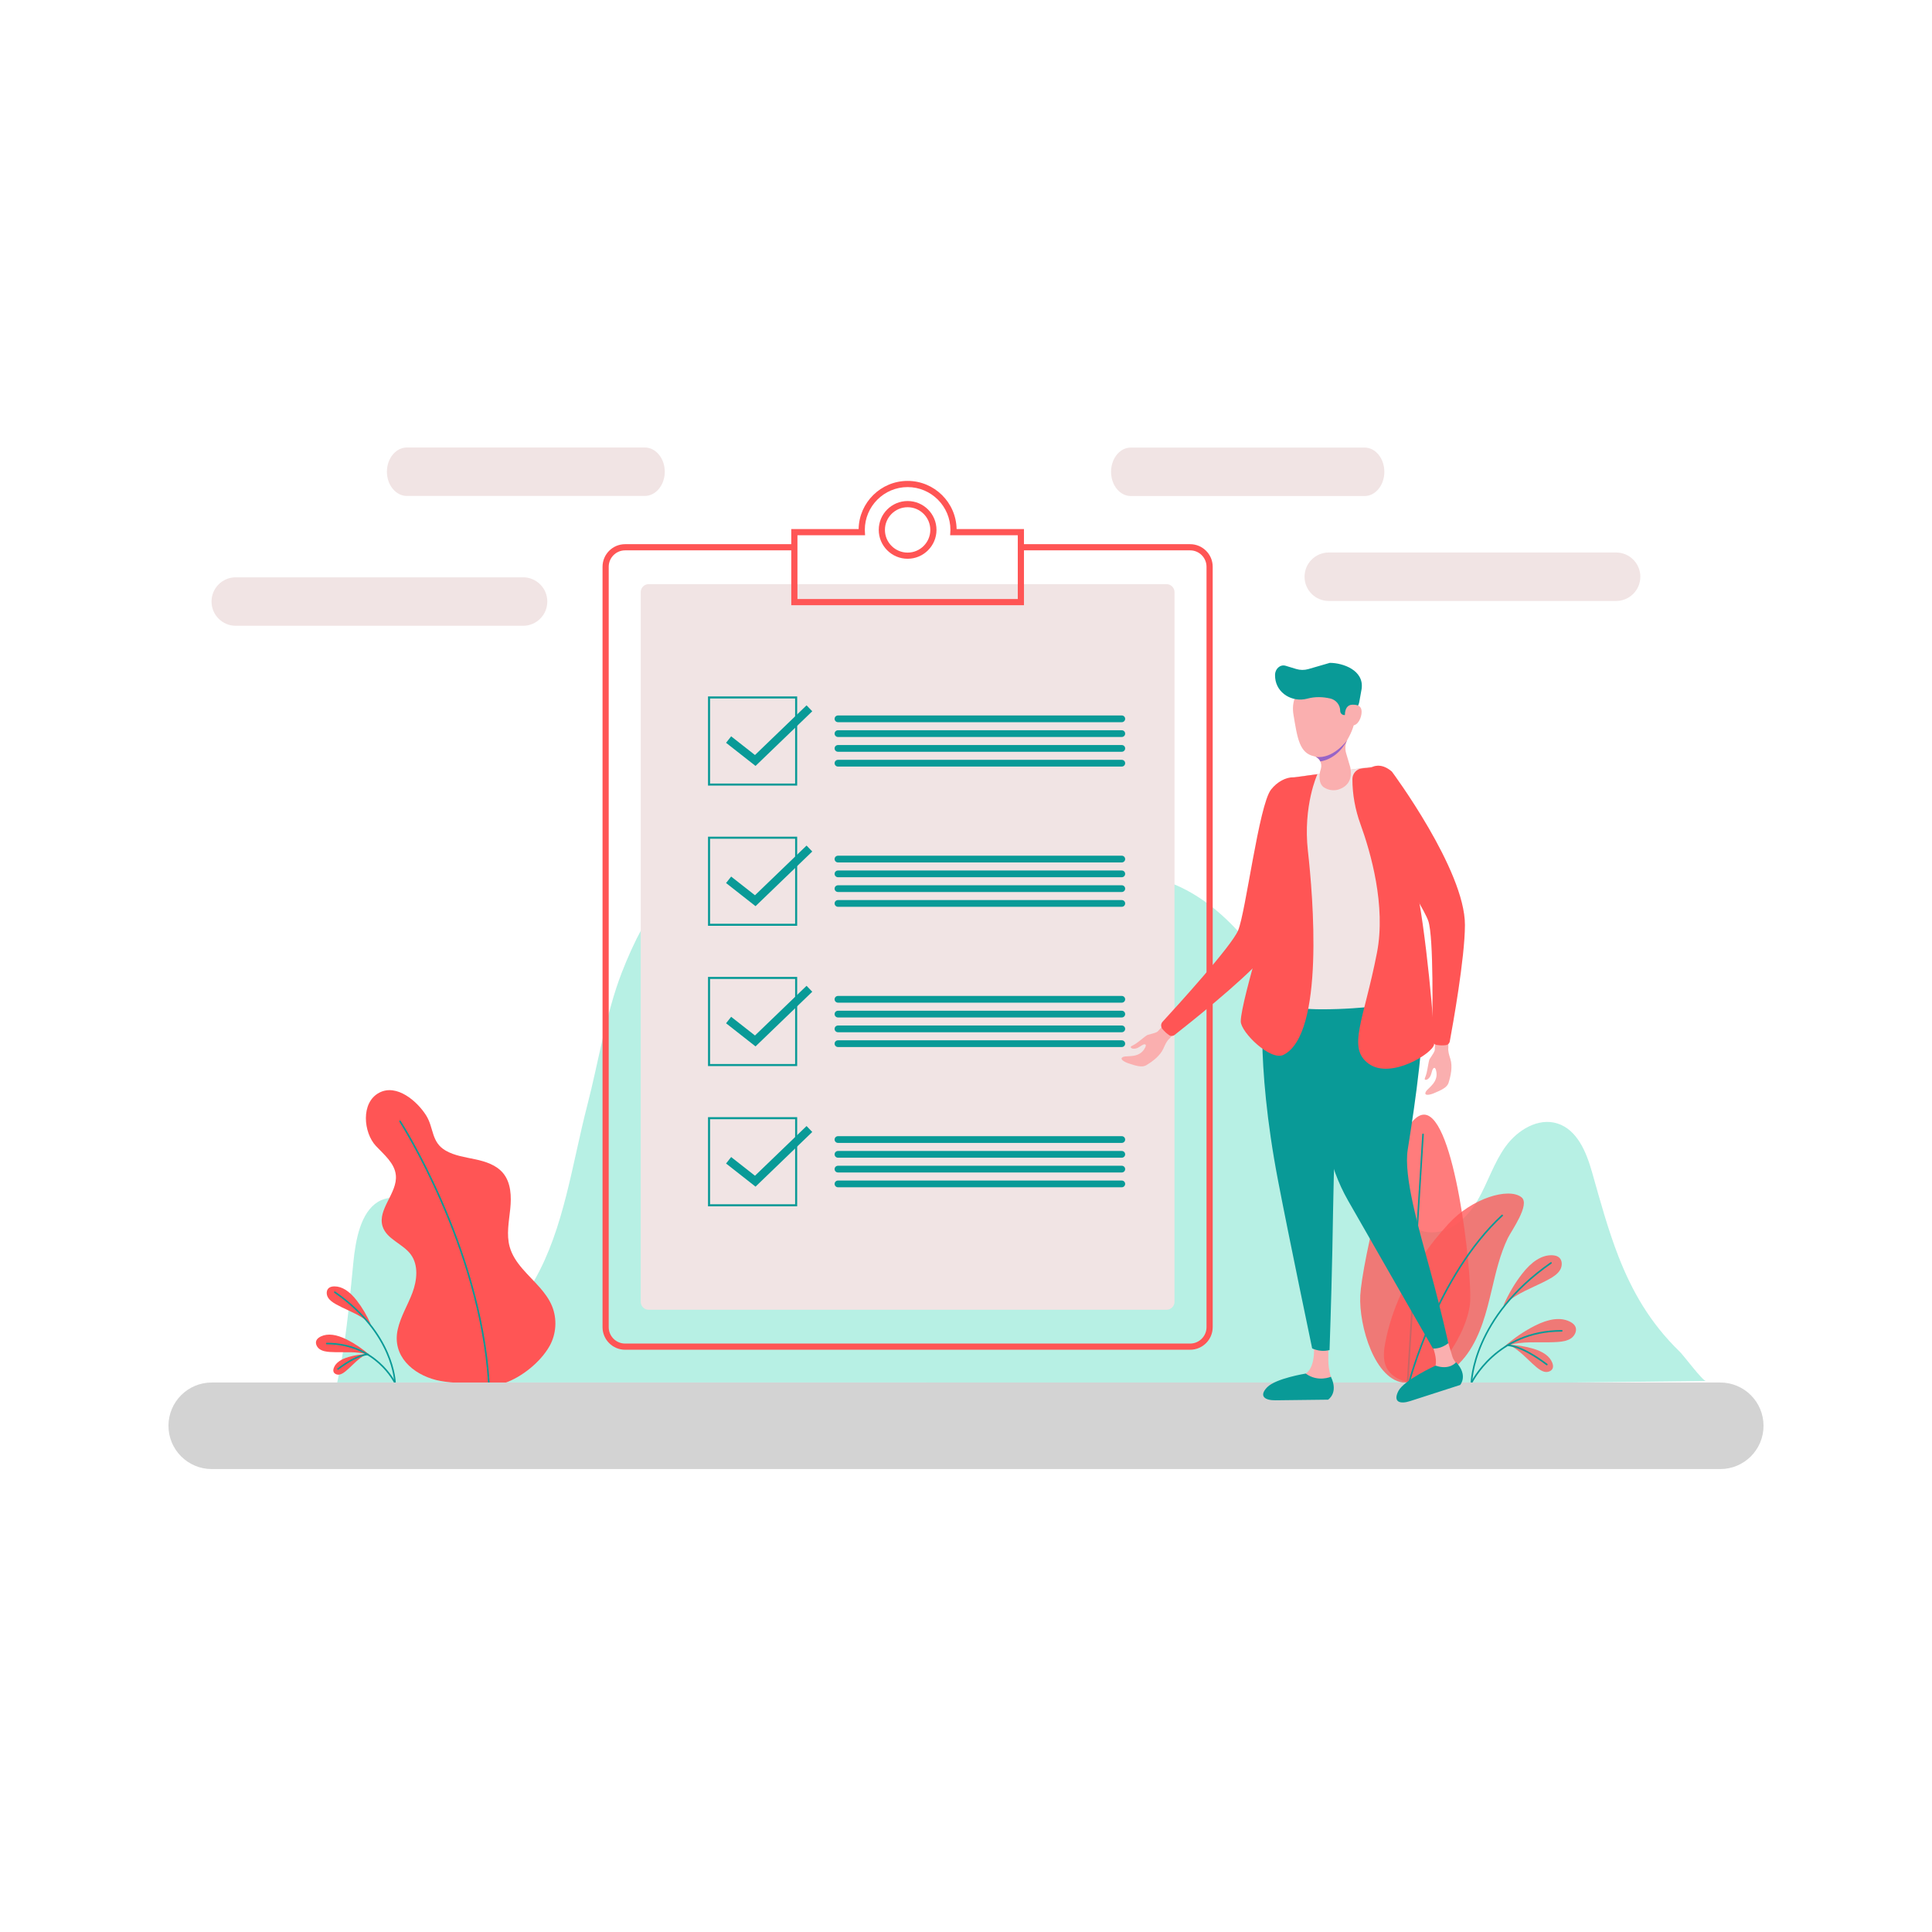
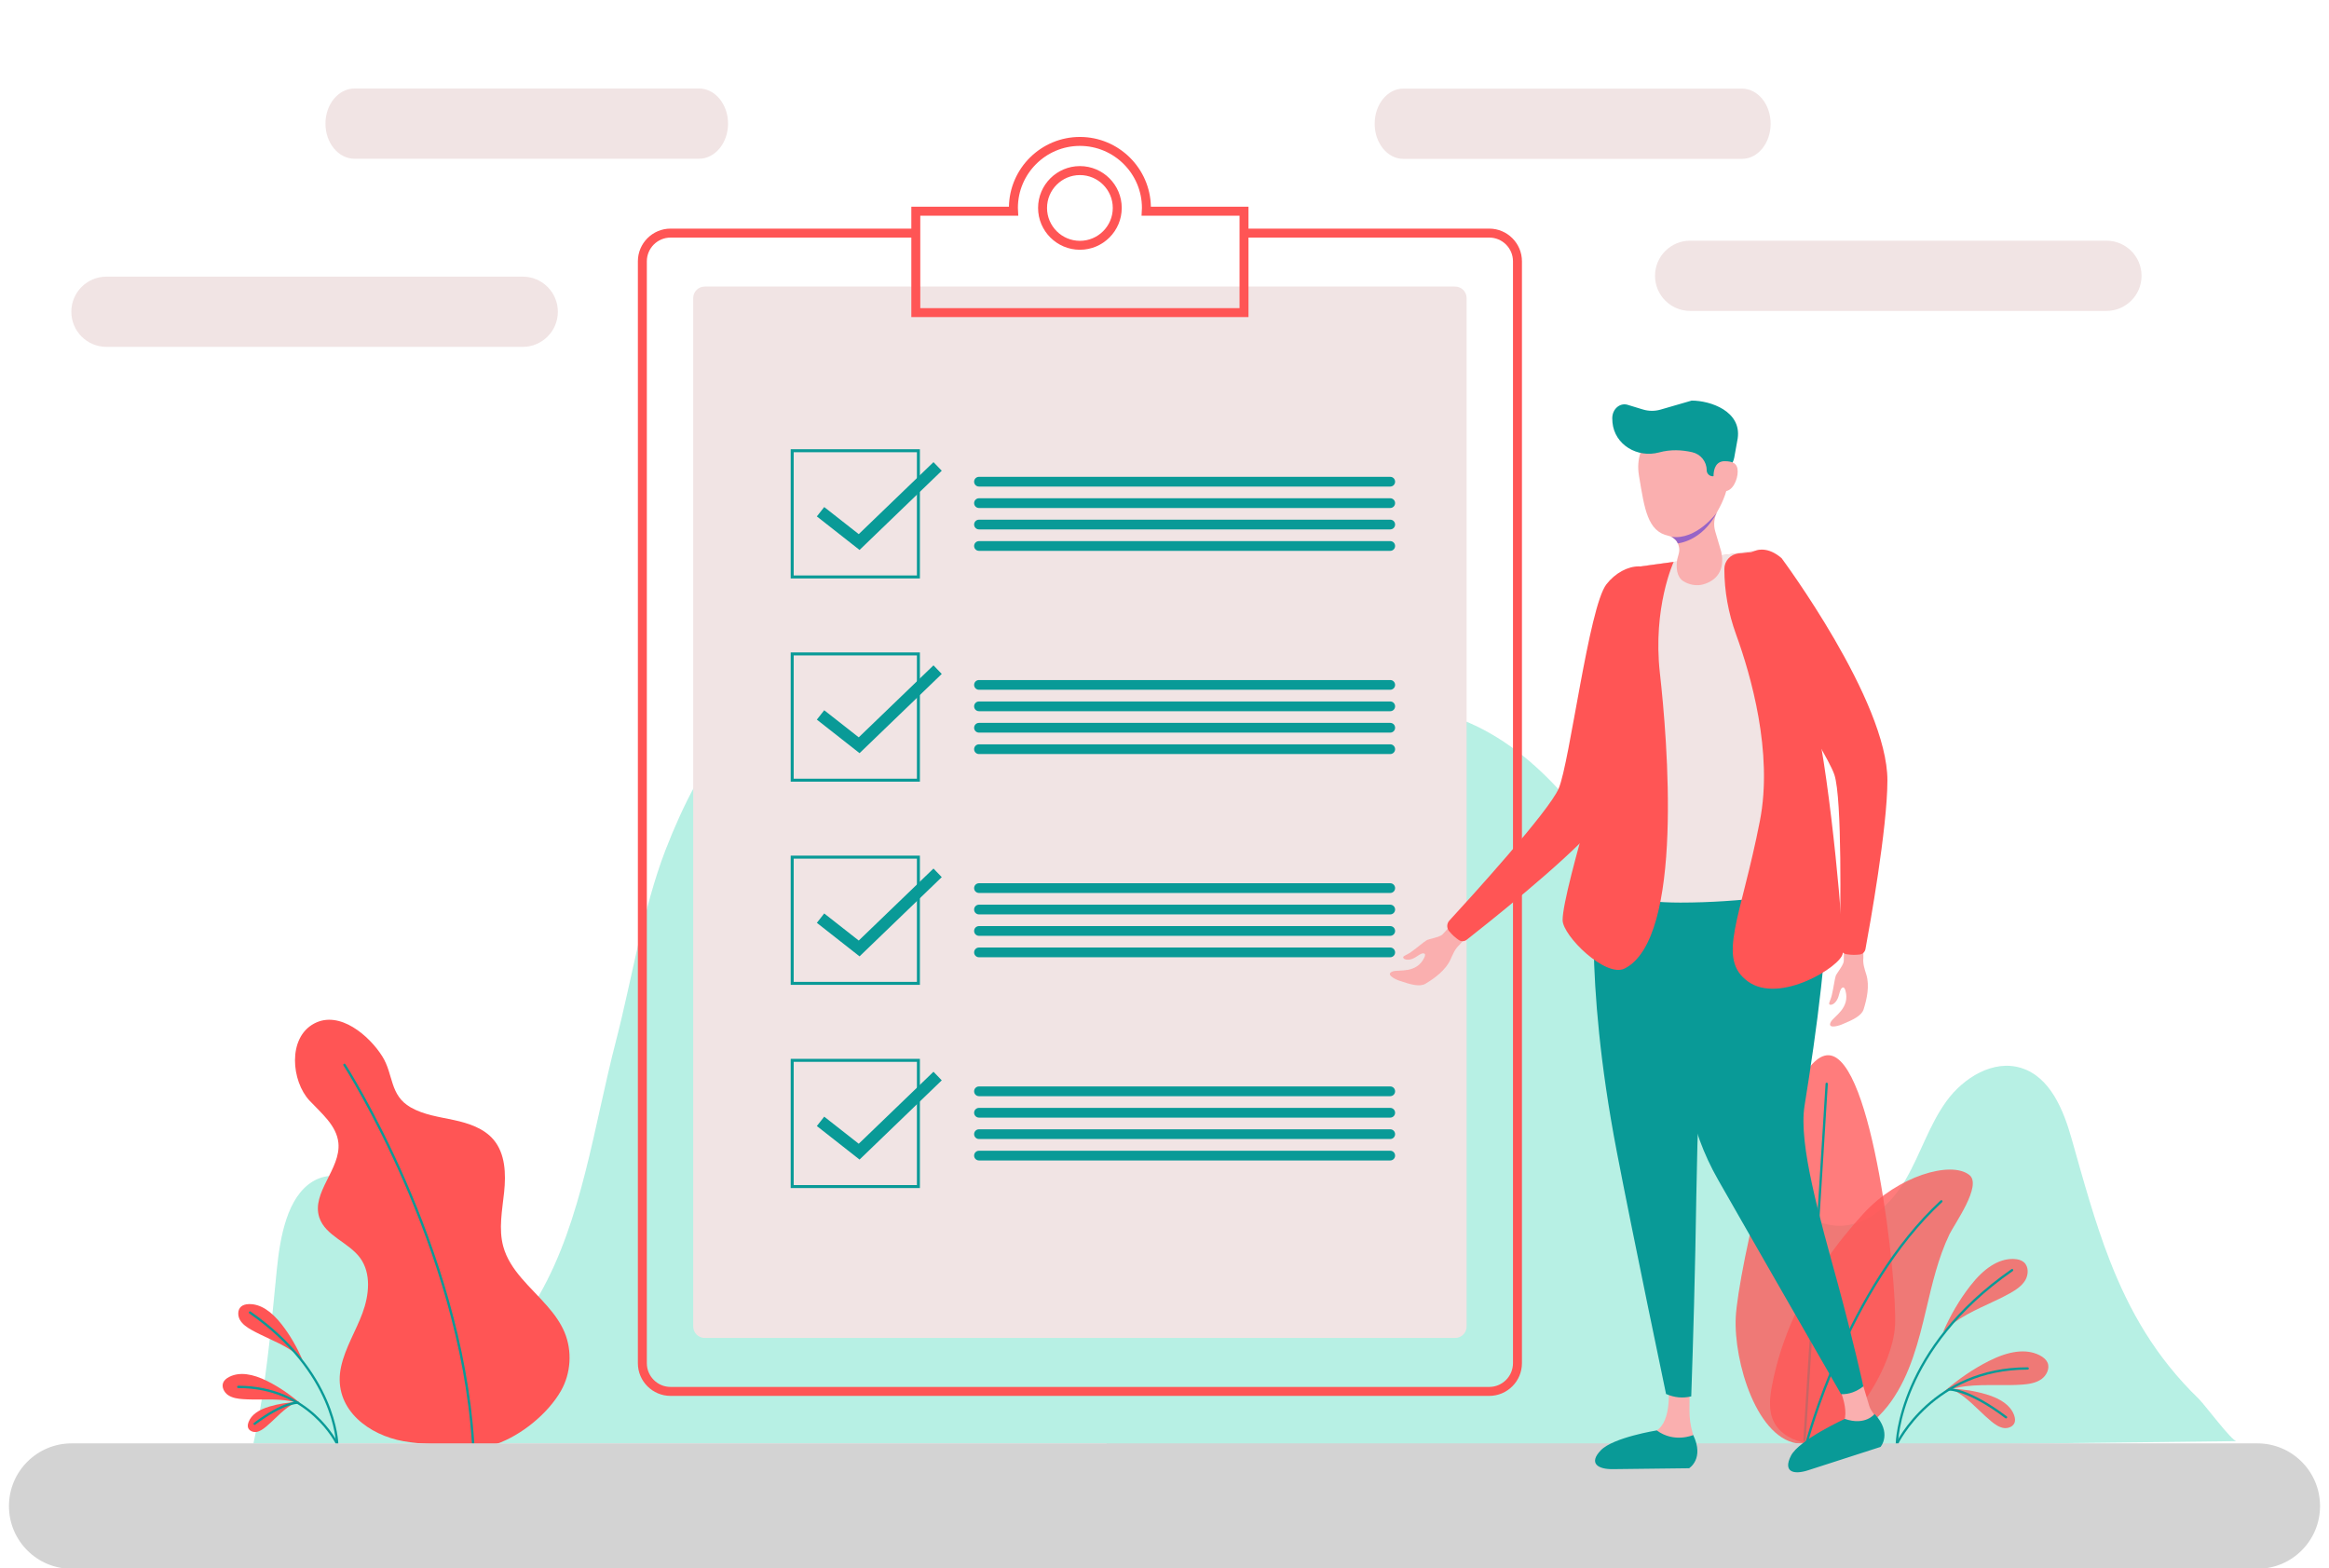
- <svg xmlns="http://www.w3.org/2000/svg" id="SvgjsSvg1446" width="288" height="288" viewBox="19 40 250 210" version="1.1">
+ <svg xmlns="http://www.w3.org/2000/svg" id="SvgjsSvg1446" viewBox="40 70 208 140" version="1.1">
  <defs id="SvgjsDefs1447" />
  <g id="SvgjsG1448">
    <svg enable-background="new 0 0 1080 1080" viewBox="0 0 1080 1080" width="288" height="288">
      <path fill="#15cda8" d="M899,745.11c-1.51,0.02-10.8-12.4-12.58-14.12c-14.55-14.08-23.28-29.55-29.84-46.38   c-5-12.83-8.73-26.46-12.8-40.84c-2.75-9.7-7.18-20.54-16.78-23.6c-9.34-2.97-19.4,3.19-25.14,11.13   c-5.75,7.94-8.64,17.57-13.55,26.05c-8.91,15.37-24.68,21.81-37.72,8.3c-18.62-19.3-27.01-45.62-38.82-69.16   c-8.57-17.09-15.75-37.1-26.55-52.86c-16.47-24.02-39.06-44.51-69.09-44.51c-19.04,2.88-35.81,19.75-47.17,40.82   c-11.35,21.07-17.98,46.14-23.62,71.14c-4.73,20.97-8.88,42.17-12.72,63.48c-7.14-25.68-14.57-51.17-22.61-76.22   c-8.71-27.13-18.33-54.16-31.69-75.87c-13.36-21.71-31.05-37.72-48.81-37.61c-27.37,5.3-45.03,32.32-56.61,62.26   c-7.59,19.63-11.27,43.41-16.65,64.15c-7.4,28.57-11.28,59.65-25.5,84.66c-9.95,17.5-25.25,13.04-35.56-2.69   c-5.69-8.68-9.7-19-16.07-26.92c-6.37-7.92-16.42-13.08-24.5-8.09c-8.31,5.13-10.8,18.12-11.92,29.51   c-1.66,16.91-3.11,32.89-5.84,48.21c-0.59,3.34-1.25,6.64-1.98,9.91h285.76c-0.2,1.22-0.4,2.45-0.59,3.67   C520.05,749.53,899,745.11,899,745.11z" opacity=".31" class="colordce6ef svgShape" />&gt;<path fill="#ff5555" d="M784.66,706.27c-0.74,14.73-16.77,40.48-31.5,39.74c-14.73-0.74-22.59-27.7-21.84-42.43   c0.74-14.73,16.43-88.45,31.16-87.7C777.2,616.62,785.4,691.54,784.66,706.27z" opacity=".77" class="colorffbe55 svgShape" />&gt;<path fill="#099a97" d="M754.34,745.22c-0.01,0-0.02,0-0.02,0c-0.21-0.01-0.38-0.2-0.36-0.41l7.43-119.38    c0.01-0.21,0.18-0.39,0.41-0.36c0.21,0.01,0.38,0.2,0.36,0.41l-7.43,119.38C754.71,745.06,754.54,745.22,754.34,745.22z" class="color0b4870 svgShape" />&gt;<path fill="#ff5555" d="M750.94,703.2c-3.35,7.37-5.91,15.1-7.45,23.16c-0.78,4.08-1.28,8.51,0.57,12.24   c2.02,4.07,6.5,6.44,10.98,7.18c10.95,1.8,21.9-4.91,28.32-13.96c6.42-9.05,9.2-20.12,11.75-30.91c2.01-8.5,3.98-17.13,7.77-25.05   c1.62-3.4,11.13-16.51,6.63-19.91c-6.15-4.83-23.95,0.42-35.35,12.88C764.76,679.07,756.68,690.6,750.94,703.2z" opacity=".77" class="colorffbe55 svgShape" />&gt;<path fill="#099a97" d="M755.04,746.16c-0.03,0-0.06,0-0.1-0.01c-0.21-0.05-0.33-0.27-0.28-0.47c0.13-0.52,13.62-51.91,45.25-81.17    c0.16-0.14,0.4-0.14,0.55,0.02c0.15,0.16,0.14,0.4-0.02,0.55c-31.47,29.1-44.89,80.28-45.02,80.79    C755.38,746.05,755.22,746.16,755.04,746.16z" class="color0b4870 svgShape" />&gt;<path fill="#ff5555" d="M828.37 691.07c-1.13 2.03-3.25 3.41-5.18 4.49-2.37 1.34-4.9 2.51-7.35 3.65-3.14 1.46-6.38 2.97-9.38 4.85-2.18 1.37-4.12 2.92-5.75 4.58 2.57-5.84 5.58-10.94 9.12-15.5 4.66-6 9.44-9.04 14.23-9.04.11 0 .22 0 .33.01 1.48.04 2.63.41 3.42 1.09C829.44 686.59 829.37 689.27 828.37 691.07zM833.71 724.34c-1.89 1.35-4.4 1.69-6.6 1.85-2.72.19-5.51.17-8.2.16-3.46-.02-7.04-.05-10.55.37-2.56.31-4.98.88-7.16 1.68 4.82-4.18 9.72-7.51 14.87-10.11 6.78-3.43 12.4-4.13 16.73-2.08.1.05.2.1.3.15 1.32.67 2.2 1.49 2.63 2.45C836.59 720.75 835.38 723.15 833.71 724.34z" opacity=".77" class="colorffbe55 svgShape" />&gt;<path fill="#ff5555" d="M821.11,740.72c-1.57-0.22-2.98-1.22-4.15-2.18c-1.44-1.18-2.82-2.49-4.15-3.77   c-1.71-1.63-3.48-3.32-5.42-4.76c-1.42-1.05-2.89-1.9-4.35-2.52c4.36,0.18,8.35,0.82,12.14,1.94c4.98,1.47,8.1,3.76,9.29,6.8   c0.03,0.07,0.05,0.14,0.08,0.21c0.34,0.95,0.39,1.77,0.16,2.45C824.23,740.28,822.5,740.91,821.11,740.72z" opacity=".77" class="colorffbe55 svgShape" />&gt;<path fill="#099a97" d="M785.27,746.46c-0.2-0.02-0.39-0.17-0.39-0.39c0-0.32,0.59-32,38.77-58.55c0.18-0.12,0.42-0.08,0.54,0.1    c0.12,0.18,0.08,0.42-0.1,0.54c-37.85,26.32-38.44,57.6-38.44,57.91C785.66,746.28,785.49,746.46,785.27,746.46z" class="color0b4870 svgShape" />&gt;<path fill="#099a97" d="M785.27,746.46c-0.06,0-0.11-0.01-0.17-0.04c-0.2-0.09-0.28-0.32-0.19-0.52    c0.12-0.25,12.28-25.52,44.17-25.52c0.22,0,0.39,0.17,0.39,0.39s-0.17,0.39-0.39,0.39c-31.38,0-43.35,24.82-43.46,25.07    C785.56,746.37,785.42,746.46,785.27,746.46z" class="color0b4870 svgShape" />&gt;<path fill="#099a97" d="M821.83,737.51c-0.08,0-0.16-0.03-0.23-0.08c-12.62-9.52-18.83-9.24-18.88-9.23    c-0.22,0.02-0.4-0.15-0.42-0.36c-0.01-0.21,0.15-0.4,0.36-0.42c0.26-0.03,6.49-0.35,19.41,9.39c0.17,0.13,0.21,0.37,0.08,0.55    C822.07,737.45,821.95,737.51,821.83,737.51z" class="color0b4870 svgShape" />&gt;<path fill="#ff5555" d="M333.35,699.96c-5.55-6.41-12.58-11.93-14.8-20.02c-1.62-5.91-0.34-12.16,0.29-18.25s0.41-12.83-3.53-17.51    c-3.25-3.86-8.38-5.54-13.31-6.6c-4.93-1.06-10.08-1.73-14.46-4.24c-7.11-4.08-5.69-11.01-9.51-17.09    c-4.28-6.82-14.25-15.53-22.79-11c-9.04,4.8-7.61,19.37-1.6,25.8c3.99,4.27,9.1,8.36,9.69,14.18c0.88,8.75-9.14,16.63-6.39,24.99    c2.04,6.17,9.81,8.29,13.66,13.53c3.8,5.19,3.03,12.45,0.8,18.48c-2.24,6.03-5.76,11.6-7.15,17.87    c-2.85,12.84,7.23,21.71,18.71,24.58c10.55,2.63,33.3,1.39,33.3,1.39c8.12-2.84,17.12-9.97,21.59-17.77    c3.37-5.89,3.84-13.35,1.23-19.62C337.73,705.46,335.67,702.63,333.35,699.96z" class="colorffbe55 svgShape" />&gt;<path fill="#099a97" d="M308.43,746.13c-0.2,0-0.38-0.16-0.39-0.37c-4.17-65.77-42.62-125.85-43.01-126.45     c-0.12-0.18-0.07-0.42,0.12-0.54c0.18-0.12,0.42-0.07,0.54,0.12c0.39,0.6,38.95,60.86,43.14,126.82c0.01,0.21-0.15,0.4-0.36,0.41     C308.45,746.13,308.44,746.13,308.43,746.13z" class="color0b4870 svgShape" />&gt;<path fill="#ff5555" d="M230.76 700.04c.6-.51 1.47-.79 2.59-.82.08 0 .17 0 .25 0 3.61 0 7.23 2.3 10.76 6.83 2.68 3.45 4.95 7.31 6.89 11.72-1.23-1.26-2.7-2.43-4.35-3.46-2.26-1.42-4.72-2.56-7.09-3.67-1.85-.86-3.76-1.75-5.55-2.76-1.46-.82-3.06-1.87-3.92-3.4C229.58 703.12 229.53 701.09 230.76 700.04zM224.78 725.45c.32-.72.99-1.34 1.99-1.85.07-.04.15-.07.22-.11 3.27-1.55 7.52-1.02 12.65 1.57 3.9 1.97 7.6 4.49 11.25 7.65-1.65-.61-3.48-1.04-5.41-1.27-2.66-.32-5.36-.3-7.98-.28-2.04.01-4.15.03-6.2-.12-1.67-.12-3.56-.38-4.99-1.4C225.03 728.74 224.12 726.92 224.78 725.45z" class="colorffbe55 svgShape" />&gt;<path fill="#ff5555" d="M233.1,740.65c-0.18-0.51-0.14-1.13,0.12-1.85c0.02-0.05,0.04-0.11,0.06-0.16c0.9-2.3,3.26-4.03,7.03-5.14    c2.86-0.85,5.88-1.33,9.18-1.47c-1.11,0.47-2.22,1.11-3.29,1.91c-1.47,1.09-2.81,2.36-4.1,3.6c-1.01,0.96-2.05,1.96-3.14,2.85    c-0.88,0.72-1.95,1.48-3.14,1.65C234.77,742.17,233.47,741.69,233.1,740.65z" class="colorffbe55 svgShape" />&gt;<path fill="#099a97" d="M262.92,746.46c-0.21,0-0.39-0.17-0.39-0.39c0-0.24-0.47-23.86-29.02-43.71c-0.18-0.12-0.22-0.37-0.1-0.54     c0.12-0.18,0.37-0.22,0.54-0.1c28.91,20.1,29.36,44.11,29.36,44.35C263.32,746.28,263.14,746.46,262.92,746.46     C262.93,746.46,262.93,746.46,262.92,746.46z" class="color0b4870 svgShape" />&gt;<path fill="#099a97" d="M262.93,746.46c-0.15,0-0.29-0.08-0.35-0.22c-0.09-0.19-9.12-18.9-32.78-18.9c-0.22,0-0.39-0.17-0.39-0.39     s0.17-0.39,0.39-0.39c24.17,0,33.39,19.16,33.48,19.35c0.09,0.2,0.01,0.43-0.19,0.52C263.04,746.44,262.98,746.46,262.93,746.46z     " class="color0b4870 svgShape" />&gt;<path fill="#099a97" d="M235.28,739.69c-0.12,0-0.23-0.05-0.31-0.16c-0.13-0.17-0.1-0.42,0.08-0.55c9.79-7.39,14.54-7.13,14.74-7.12     c0.21,0.02,0.38,0.2,0.36,0.42c-0.02,0.21-0.2,0.39-0.42,0.36l0,0c-0.05,0-4.71-0.2-14.21,6.96     C235.44,739.67,235.36,739.69,235.28,739.69z" class="color0b4870 svgShape" />&gt;<path fill="#ff5555" d="M648.76,729.96H374.58c-6.04,0-10.95-4.91-10.95-10.95v-369c0-6.04,4.91-10.95,10.95-10.95h81.95v3h-81.95    c-4.38,0-7.95,3.57-7.95,7.95v369c0,4.38,3.57,7.95,7.95,7.95h274.18c4.38,0,7.95-3.57,7.95-7.95v-369c0-4.38-3.57-7.95-7.95-7.95    h-81.93v-3h81.93c6.04,0,10.95,4.91,10.95,10.95v369C659.71,725.04,654.8,729.96,648.76,729.96z" class="colorffbe55 svgShape" />&gt;<path fill="#f1e4e4" d="M637.32,710.56h-251.3c-2.13,0-3.86-1.73-3.86-3.86V362.32c0-2.13,1.73-3.86,3.86-3.86h251.3   c2.13,0,3.86,1.73,3.86,3.86V706.7C641.18,708.83,639.45,710.56,637.32,710.56z" class="colorf2f2f2 svgShape" />&gt;<path fill="#ff5555" d="M568.13,368.68H455.21v-36.95h32.69c0.22-12.92,10.8-23.37,23.77-23.37s23.55,10.45,23.77,23.37h32.69V368.68    z M458.21,365.68h106.92v-30.95h-32.82l0.1-1.98c0.01-0.2,0.03-0.41,0.03-0.62c0-11.45-9.32-20.77-20.77-20.77    s-20.77,9.32-20.77,20.77c0,0.21,0.02,0.42,0.03,0.62l0.1,1.98h-32.82V365.68z" class="colorffbe55 svgShape" />&gt;<path fill="#ff5555" d="M511.67,346.14c-7.72,0-14.01-6.28-14.01-14.01s6.28-14.01,14.01-14.01s14.01,6.28,14.01,14.01    S519.39,346.14,511.67,346.14z M511.67,321.13c-6.07,0-11.01,4.94-11.01,11.01s4.94,11.01,11.01,11.01s11.01-4.94,11.01-11.01    S517.74,321.13,511.67,321.13z" class="colorffbe55 svgShape" />&gt;<path fill="#d3d3d3" d="M906,787.86H174c-11.6,0-21-9.4-21-21v0c0-11.6,9.4-21,21-21h732c11.6,0,21,9.4,21,21v0   C927,778.46,917.6,787.86,906,787.86z" class="colord3d3d3 svgShape" />&gt;<path fill="#099a97" d="M458.08,456.21h-43.27v-43.27h43.27V456.21z M415.81,455.21h41.27v-41.27h-41.27V455.21z" class="color0b4870 svgShape" />&gt;<polygon fill="#099a97" points="437.87 446.67 423.57 435.44 426.04 432.3 437.6 441.37 462.63 417.26 465.4 420.14" class="color0b4870 svgShape" />
      <path fill="#099a97" d="M615.6 425.44H477.87c-.9 0-1.63-.73-1.63-1.63l0 0c0-.9.73-1.63 1.63-1.63H615.6c.9 0 1.63.73 1.63 1.63l0 0C617.23 424.71 616.5 425.44 615.6 425.44zM615.6 432.62H477.87c-.9 0-1.63-.73-1.63-1.63l0 0c0-.9.73-1.63 1.63-1.63H615.6c.9 0 1.63.73 1.63 1.63l0 0C617.23 431.89 616.5 432.62 615.6 432.62zM615.6 439.79H477.87c-.9 0-1.63-.73-1.63-1.63l0 0c0-.9.73-1.63 1.63-1.63H615.6c.9 0 1.63.73 1.63 1.63l0 0C617.23 439.06 616.5 439.79 615.6 439.79zM615.6 446.97H477.87c-.9 0-1.63-.73-1.63-1.63l0 0c0-.9.73-1.63 1.63-1.63H615.6c.9 0 1.63.73 1.63 1.63l0 0C617.23 446.24 616.5 446.97 615.6 446.97zM458.08 524.26h-43.27v-43.27h43.27V524.26zM415.81 523.26h41.27v-41.27h-41.27V523.26z" class="color0b4870 svgShape" />&gt;<polygon fill="#099a97" points="437.87 514.72 423.57 503.49 426.04 500.35 437.6 509.42 462.63 485.31 465.4 488.19" class="color0b4870 svgShape" />
      <path fill="#099a97" d="M615.6 493.49H477.87c-.9 0-1.63-.73-1.63-1.63l0 0c0-.9.73-1.63 1.63-1.63H615.6c.9 0 1.63.73 1.63 1.63l0 0C617.23 492.76 616.5 493.49 615.6 493.49zM615.6 500.67H477.87c-.9 0-1.63-.73-1.63-1.63l0 0c0-.9.73-1.63 1.63-1.63H615.6c.9 0 1.63.73 1.63 1.63l0 0C617.23 499.94 616.5 500.67 615.6 500.67zM615.6 507.84H477.87c-.9 0-1.63-.73-1.63-1.63l0 0c0-.9.73-1.63 1.63-1.63H615.6c.9 0 1.63.73 1.63 1.63l0 0C617.23 507.11 616.5 507.84 615.6 507.84zM615.6 515.02H477.87c-.9 0-1.63-.73-1.63-1.63l0 0c0-.9.73-1.63 1.63-1.63H615.6c.9 0 1.63.73 1.63 1.63l0 0C617.23 514.29 616.5 515.02 615.6 515.02z" class="color0b4870 svgShape" />&gt;<g fill="#000000" class="color000 svgShape">
        <path fill="#099a97" d="M458.08,592.31h-43.27v-43.27h43.27V592.31z M415.81,591.31h41.27v-41.27h-41.27V591.31z" class="color0b4870 svgShape" />&gt;<polygon fill="#099a97" points="437.87 582.77 423.57 571.54 426.04 568.4 437.6 577.47 462.63 553.36 465.4 556.24" class="color0b4870 svgShape" />
        <path fill="#099a97" d="M615.6 561.54H477.87c-.9 0-1.63-.73-1.63-1.63l0 0c0-.9.73-1.63 1.63-1.63H615.6c.9 0 1.63.73 1.63 1.63l0 0C617.23 560.81 616.5 561.54 615.6 561.54zM615.6 568.72H477.87c-.9 0-1.63-.73-1.63-1.63l0 0c0-.9.73-1.63 1.63-1.63H615.6c.9 0 1.63.73 1.63 1.63l0 0C617.23 567.99 616.5 568.72 615.6 568.72zM615.6 575.89H477.87c-.9 0-1.63-.73-1.63-1.63l0 0c0-.9.73-1.63 1.63-1.63H615.6c.9 0 1.63.73 1.63 1.63l0 0C617.23 575.16 616.5 575.89 615.6 575.89zM615.6 583.07H477.87c-.9 0-1.63-.73-1.63-1.63l0 0c0-.9.73-1.63 1.63-1.63H615.6c.9 0 1.63.73 1.63 1.63l0 0C617.23 582.34 616.5 583.07 615.6 583.07z" class="color0b4870 svgShape" />&gt;</g>
      <g fill="#000000" class="color000 svgShape">
        <path fill="#099a97" d="M458.08,660.36h-43.27v-43.27h43.27V660.36z M415.81,659.36h41.27v-41.27h-41.27V659.36z" class="color0b4870 svgShape" />&gt;<polygon fill="#099a97" points="437.87 650.82 423.57 639.59 426.04 636.45 437.6 645.52 462.63 621.41 465.4 624.29" class="color0b4870 svgShape" />
        <path fill="#099a97" d="M615.6 629.59H477.87c-.9 0-1.63-.73-1.63-1.63l0 0c0-.9.73-1.63 1.63-1.63H615.6c.9 0 1.63.73 1.63 1.63l0 0C617.23 628.86 616.5 629.59 615.6 629.59zM615.6 636.77H477.87c-.9 0-1.63-.73-1.63-1.63l0 0c0-.9.73-1.63 1.63-1.63H615.6c.9 0 1.63.73 1.63 1.63l0 0C617.23 636.04 616.5 636.77 615.6 636.77zM615.6 643.94H477.87c-.9 0-1.63-.73-1.63-1.63l0 0c0-.9.73-1.63 1.63-1.63H615.6c.9 0 1.63.73 1.63 1.63l0 0C617.23 643.21 616.5 643.94 615.6 643.94zM615.6 651.12H477.87c-.9 0-1.63-.73-1.63-1.63l0 0c0-.9.73-1.63 1.63-1.63H615.6c.9 0 1.63.73 1.63 1.63l0 0C617.23 650.39 616.5 651.12 615.6 651.12z" class="color0b4870 svgShape" />&gt;</g>
      <g fill="#000000" class="color000 svgShape">
        <path fill="#faafaf" d="M622.57,581.32c2.24-1.59,4.3-3.43,5.25-3.97c0.4-0.22,1.64-0.5,1.99-0.61c1.04-0.31,2.7-0.63,3.42-1.44     l3.08-3.38c1.46-1.66,3.37-2.21,5.02-0.75l0,0c1.79,1.58,1.26,3.83-0.52,5.43l-2.11,2.4c-1.42,1.28-2.13,3.08-2.92,4.82     c-1.6,3.55-5.23,6.22-8.33,8.09c-1.95,1.17-4.9,0.34-8.77-0.98c-1.9-0.65-4.65-2.22-2.28-3.11c1.99-0.74,7.97,0.87,10.61-4.64     c0.13-0.27,0.41-0.99,0.14-1.24c-0.8-0.75-2.57,0.95-3.75,1.49c-1.66,0.76-2.99,0.5-3.4-0.11     C619.56,582.68,620.97,582.46,622.57,581.32z" class="colorfab9af svgShape" />&gt;<path fill="#ff5555" d="M706.73,460.43c0,0-4.94,59.3-22.67,79.31c-10.68,12.06-36.81,32.74-42.86,37.48     c-0.77,0.6-1.85,0.63-2.65,0.07c-0.51-0.36-1.09-0.8-1.59-1.24c-0.51-0.45-1.1-1.1-1.63-1.72c-0.88-1.03-0.84-2.56,0.08-3.55     c6.78-7.37,33.38-36.58,36.62-44.26c3.71-8.81,10.1-60.82,15.97-68.35C693.87,450.62,705.12,448.99,706.73,460.43z" class="colorffbe55 svgShape" />&gt;<polygon fill="#faafaf" points="684.34 558.39 699.46 452.19 740.23 446.59 761.44 557.63" class="colorfab9af svgShape" />
        <path fill="#faafaf" d="M715.86 722.96l-.04 11.97c-.01 2.44.32 4.86.98 7.2l1.04 3.69c.85 3.03-1.42 6.03-4.57 6.02-8.15-.03-22.09-.01-25.68 0-.59 0-1.16-.4-1.21-.98-.3-3.49 9.79-5.84 17.4-8.78 5.79-2.24 5.48-12.65 4.77-18.73-.27-2.3 1.65-4.25 3.95-4.06l0 0C714.4 719.45 715.87 721.05 715.86 722.96zM771.9 719.6l4.12 13.69c.18.61.45 1.18.81 1.7l2.92 4.34c1.86 2.76.52 6.52-2.66 7.49 0 0-5.9 2.07-11.97 4.07-6.22 2.04-14.05.34-14.05-1.31 0-3.65 3.4-.75 9.1-4.56 1.91-1.28 3.88-2.61 5.64-3.99 4.9-3.85.62-13.59-2.38-19.08-1.08-1.97.07-4.42 2.27-4.89l1.42-.3C769.2 716.33 771.28 717.56 771.9 719.6z" class="colorfab9af svgShape" />&gt;<path fill="#099a97" d="M729.77,559.42l-45.19-3.79c0,0-4.55,32.89,6.87,92.42c5.36,27.92,16.52,81.27,16.52,81.27     c2.77,1.21,5.58,1.51,8.44,0.8c0,0,0.85-23.53,1.37-48.88c0.5-24.3,0.63-50.27,2.18-58.77     C723.12,605.11,729.77,559.42,729.77,559.42z" class="color0b4870 svgShape" />&gt;<path fill="#099a97" d="M720.44,559.99c-4.67,25.04-15.09,62.48,4.99,97.65c20.07,35.17,41.16,71.74,41.16,71.74     c2.72,0.11,5.18-0.87,7.47-2.61c0,0-3.52-15.94-8.61-34.56c-5.82-21.3-13.19-46.35-11.09-59.41c3.94-24.48,8.46-57.08,7.09-72.92     C760.07,544.04,722.89,546.83,720.44,559.99z" class="color0b4870 svgShape" />&gt;<path fill="#f1e4e4" d="M682.78,555.69l16.68-103.5l40.78-5.6l21.91,109.29c0.41,2.05-0.92,4.05-2.98,4.44     c-7.59,1.44-25.9,4.44-46.4,4.44c-15.3,0-23.9-2.97-27.81-4.86C683.38,559.14,682.5,557.43,682.78,555.69z" class="colorf2f2f2 svgShape" />&gt;<path fill="#faafaf" d="M763.49,595.75c0.62-2.67,0.96-5.42,1.31-6.45c0.15-0.43,0.9-1.46,1.09-1.78c0.58-0.92,1.61-2.26,1.61-3.34     l0.08-4.57c0-2.21,1.07-3.88,3.27-3.88l0,0c2.39,0,3.48,2.04,3.2,4.42v3.2c-0.22,1.9,0.44,3.72,1,5.55     c1.14,3.72,0.19,8.12-0.9,11.58c-0.68,2.17-3.45,3.5-7.22,5.06c-1.85,0.77-4.96,1.41-3.77-0.82c1-1.87,6.55-4.61,4.89-10.5     c-0.08-0.29-0.34-1.02-0.71-1.03c-1.1-0.03-1.3,2.41-1.83,3.6c-0.74,1.67-1.91,2.35-2.63,2.17     C762.13,598.76,763.04,597.66,763.49,595.75z" class="colorfab9af svgShape" />&gt;<path fill="#ff5555" d="M727.5,453.04c0,7.46,1.36,14.84,3.9,21.85c4.98,13.71,12.46,39.63,8.01,62.47     c-6.39,32.89-14.62,46.18-3.96,53.85c10.66,7.66,31.1-5.12,31.69-9.39c0.59-4.26-3.98-56.63-9.15-79.32     c-5.18-22.69-19.68-55.31-19.68-55.31l-6.14,0.66C729.51,448.13,727.5,450.37,727.5,453.04L727.5,453.04z" class="colorffbe55 svgShape" />&gt;<path fill="#ff5555" d="M746.66 449.41c0 0 35.52 47.75 35.45 74.48-.04 16.11-5.96 48.9-7.36 56.46-.18.96-.96 1.7-1.94 1.8-.62.07-1.35.12-2.01.12-.67 0-1.55-.1-2.36-.21-1.34-.19-2.32-1.36-2.29-2.72.21-10.01.85-49.51-1.81-57.42-3.05-9.07-32.65-52.29-33.23-61.83C730.52 450.56 737.89 441.89 746.66 449.41zM710.52 450.67c0 0-7.07 15.28-4.61 37.24 2.47 21.96 8.18 88.83-11.8 98.93-6.33 3.2-20.78-10.96-20.78-16.22s4.82-22.84 9.39-38.83c4.57-15.99 15.58-79.45 15.58-79.45L710.52 450.67z" class="colorffbe55 svgShape" />&gt;<path fill="#faafaf" d="M716.21,403.3c9.1,0,12.5,6.48,12.67,18.46c0.07,4.49-1.95,8.93-3.58,11.77c-1.21,2.11-1.54,4.61-0.85,6.94      l2,6.76c1.36,6.27-1.62,9.72-6.02,10.97c-2.18,0.62-4.79,0.14-6.69-1.09c-2.26-1.46-2.45-4.61-2.03-7.27l0.52-1.93      c0.7-2.6-0.81-5.4-3.44-5.97c-7.01-1.53-8.01-8.84-9.89-20.18C696.94,409.94,707.11,403.3,716.21,403.3z" class="colorfab9af svgShape" />&gt;<path fill="#099a97" d="M695.02,398.04l5.22,1.59c1.92,0.58,3.96,0.6,5.89,0.04l10.42-3.02c6.31,0,16.74,3.56,15.42,12.67      l-1.16,6.44c-0.46,2.57-2.61,4.5-5.22,4.72c0,0,0,0,0,0c-0.24,0.89-1.05,1.51-1.97,1.51c-1.13,0-2.04-0.91-2.04-2.04l0,0      c0-2.91-2.04-5.38-4.87-6.02c-3.48-0.78-7.19-0.97-11.08,0.08c-7.24,1.95-14.88-2.54-15.6-10.01c-0.05-0.47-0.07-0.95-0.07-1.44      C689.95,399.54,692.44,397.33,695.02,398.04z" class="color0b4870 svgShape" />&gt;<path fill="#faafaf" d="M723.87,421.98c0,2.78,1.03,5.03,3.71,5.03c2.68,0,4.39-3.82,4.39-6.6c0-2.78-1.72-3.46-4.39-3.46      C724.9,416.95,723.87,419.21,723.87,421.98z" class="colorfab9af svgShape" />&gt;<path fill="#9764c7" d="M724.97,434.18c0,0-6.8,9.34-15.25,8.08c0,0,1.76,0.84,2.18,2.2C711.9,444.46,719.93,443.87,724.97,434.18z" class="colore8948b svgShape" />&gt;</g>
      <path fill="#f1e4e4" d="M743 303.94c0 6.49-4.28 11.76-9.57 11.76H619.96c-5.28 0-9.57-5.26-9.57-11.76l0 0c0-6.49 4.28-11.76 9.57-11.76h113.47C738.72 292.19 743 297.45 743 303.94L743 303.94zM336.83 366.9c0 6.49-5.26 11.76-11.76 11.76H185.65c-6.49 0-11.76-5.26-11.76-11.76l0 0c0-6.49 5.26-11.76 11.76-11.76h139.43C331.57 355.14 336.83 360.4 336.83 366.9L336.83 366.9zM393.83 303.9c0 6.49-4.36 11.76-9.73 11.76H268.73c-5.37 0-9.73-5.26-9.73-11.76l0 0c0-6.49 4.36-11.76 9.73-11.76H384.1C389.47 292.14 393.83 297.4 393.83 303.9L393.83 303.9zM867.22 354.86c0 6.49-5.26 11.76-11.76 11.76H716.04c-6.49 0-11.76-5.26-11.76-11.76l0 0c0-6.49 5.26-11.76 11.76-11.76h139.43C861.96 343.11 867.22 348.37 867.22 354.86L867.22 354.86z" class="colorf2f2f2 svgShape" />&gt;<path fill="#099a97" d="M717.07 743.07c0 0-6.32 2.79-12.21-1.55 0 0-14.54 2.33-18.71 6.63-4.17 4.3-1.15 6.43 4.09 6.34 5.23-.09 25.45-.3 25.45-.3S720.88 751.02 717.07 743.07zM777.83 736.01c0 0-3.08 4.05-9.98 1.65 0 0-15.34 7.01-18.05 12.35-2.71 5.34.8 6.48 5.78 4.85s24.22-7.81 24.22-7.81S783.82 742.47 777.83 736.01z" class="color0b4870 svgShape" />&gt;</svg>
  </g>
</svg>
